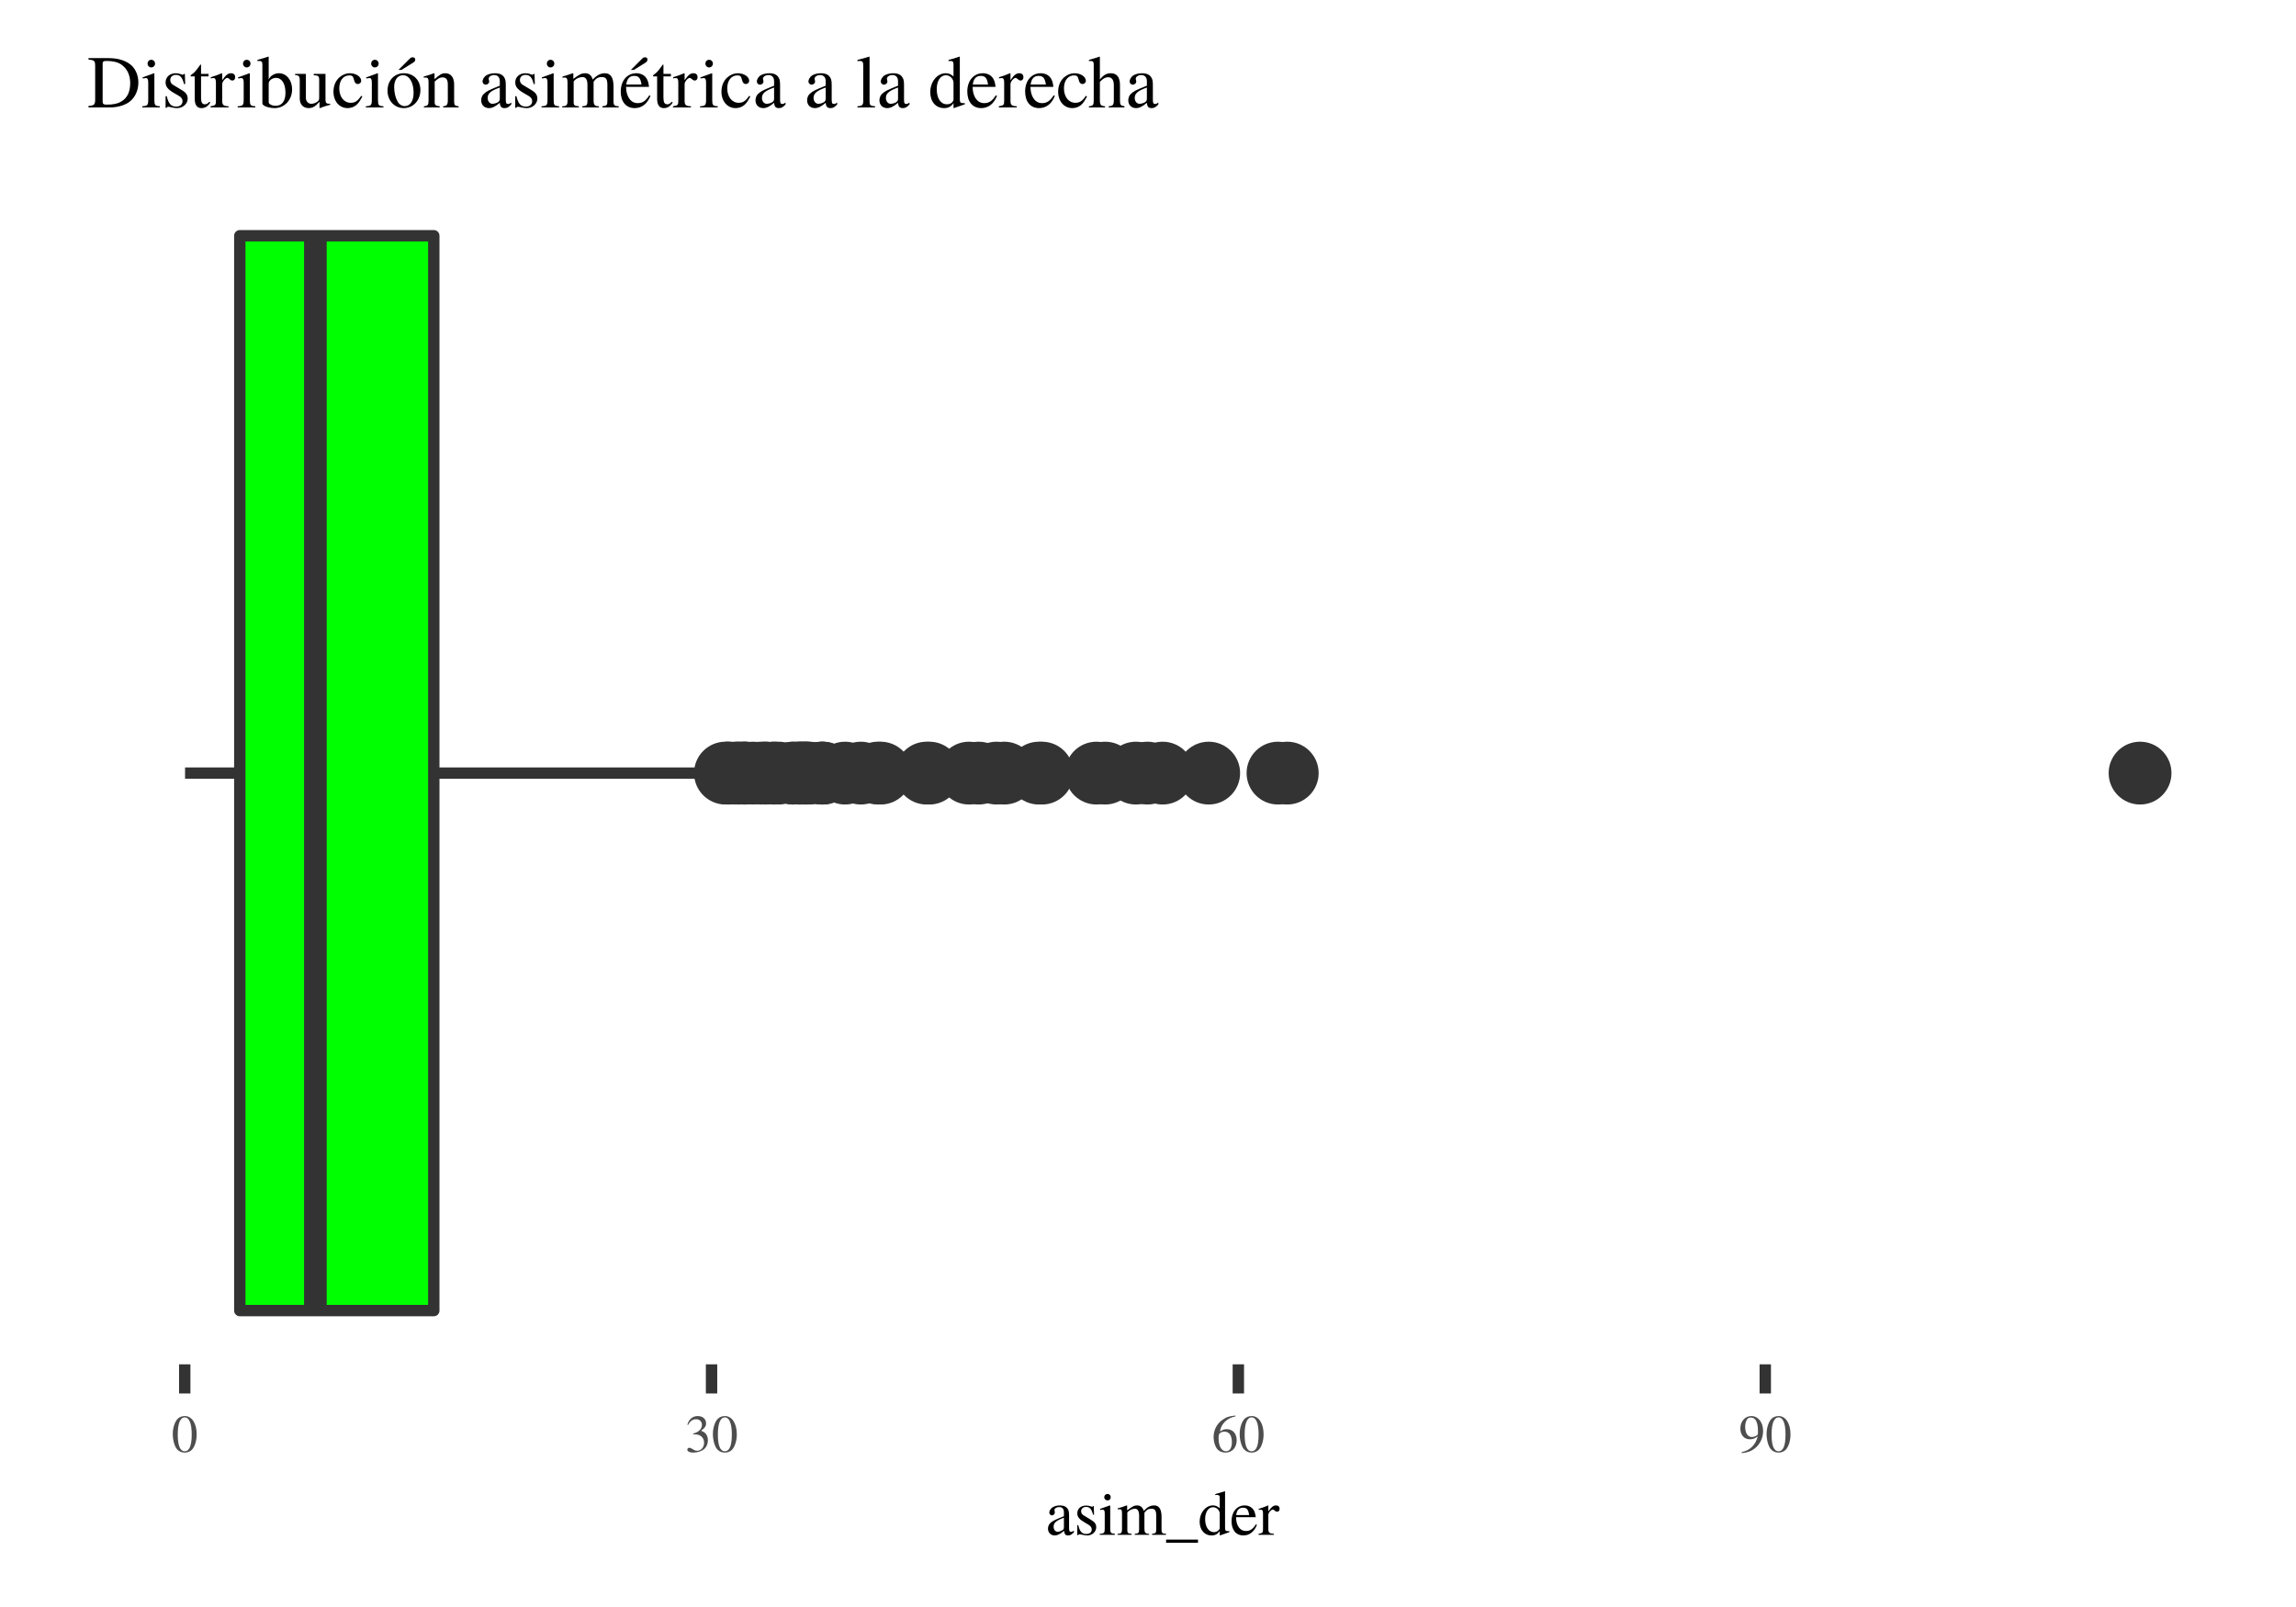
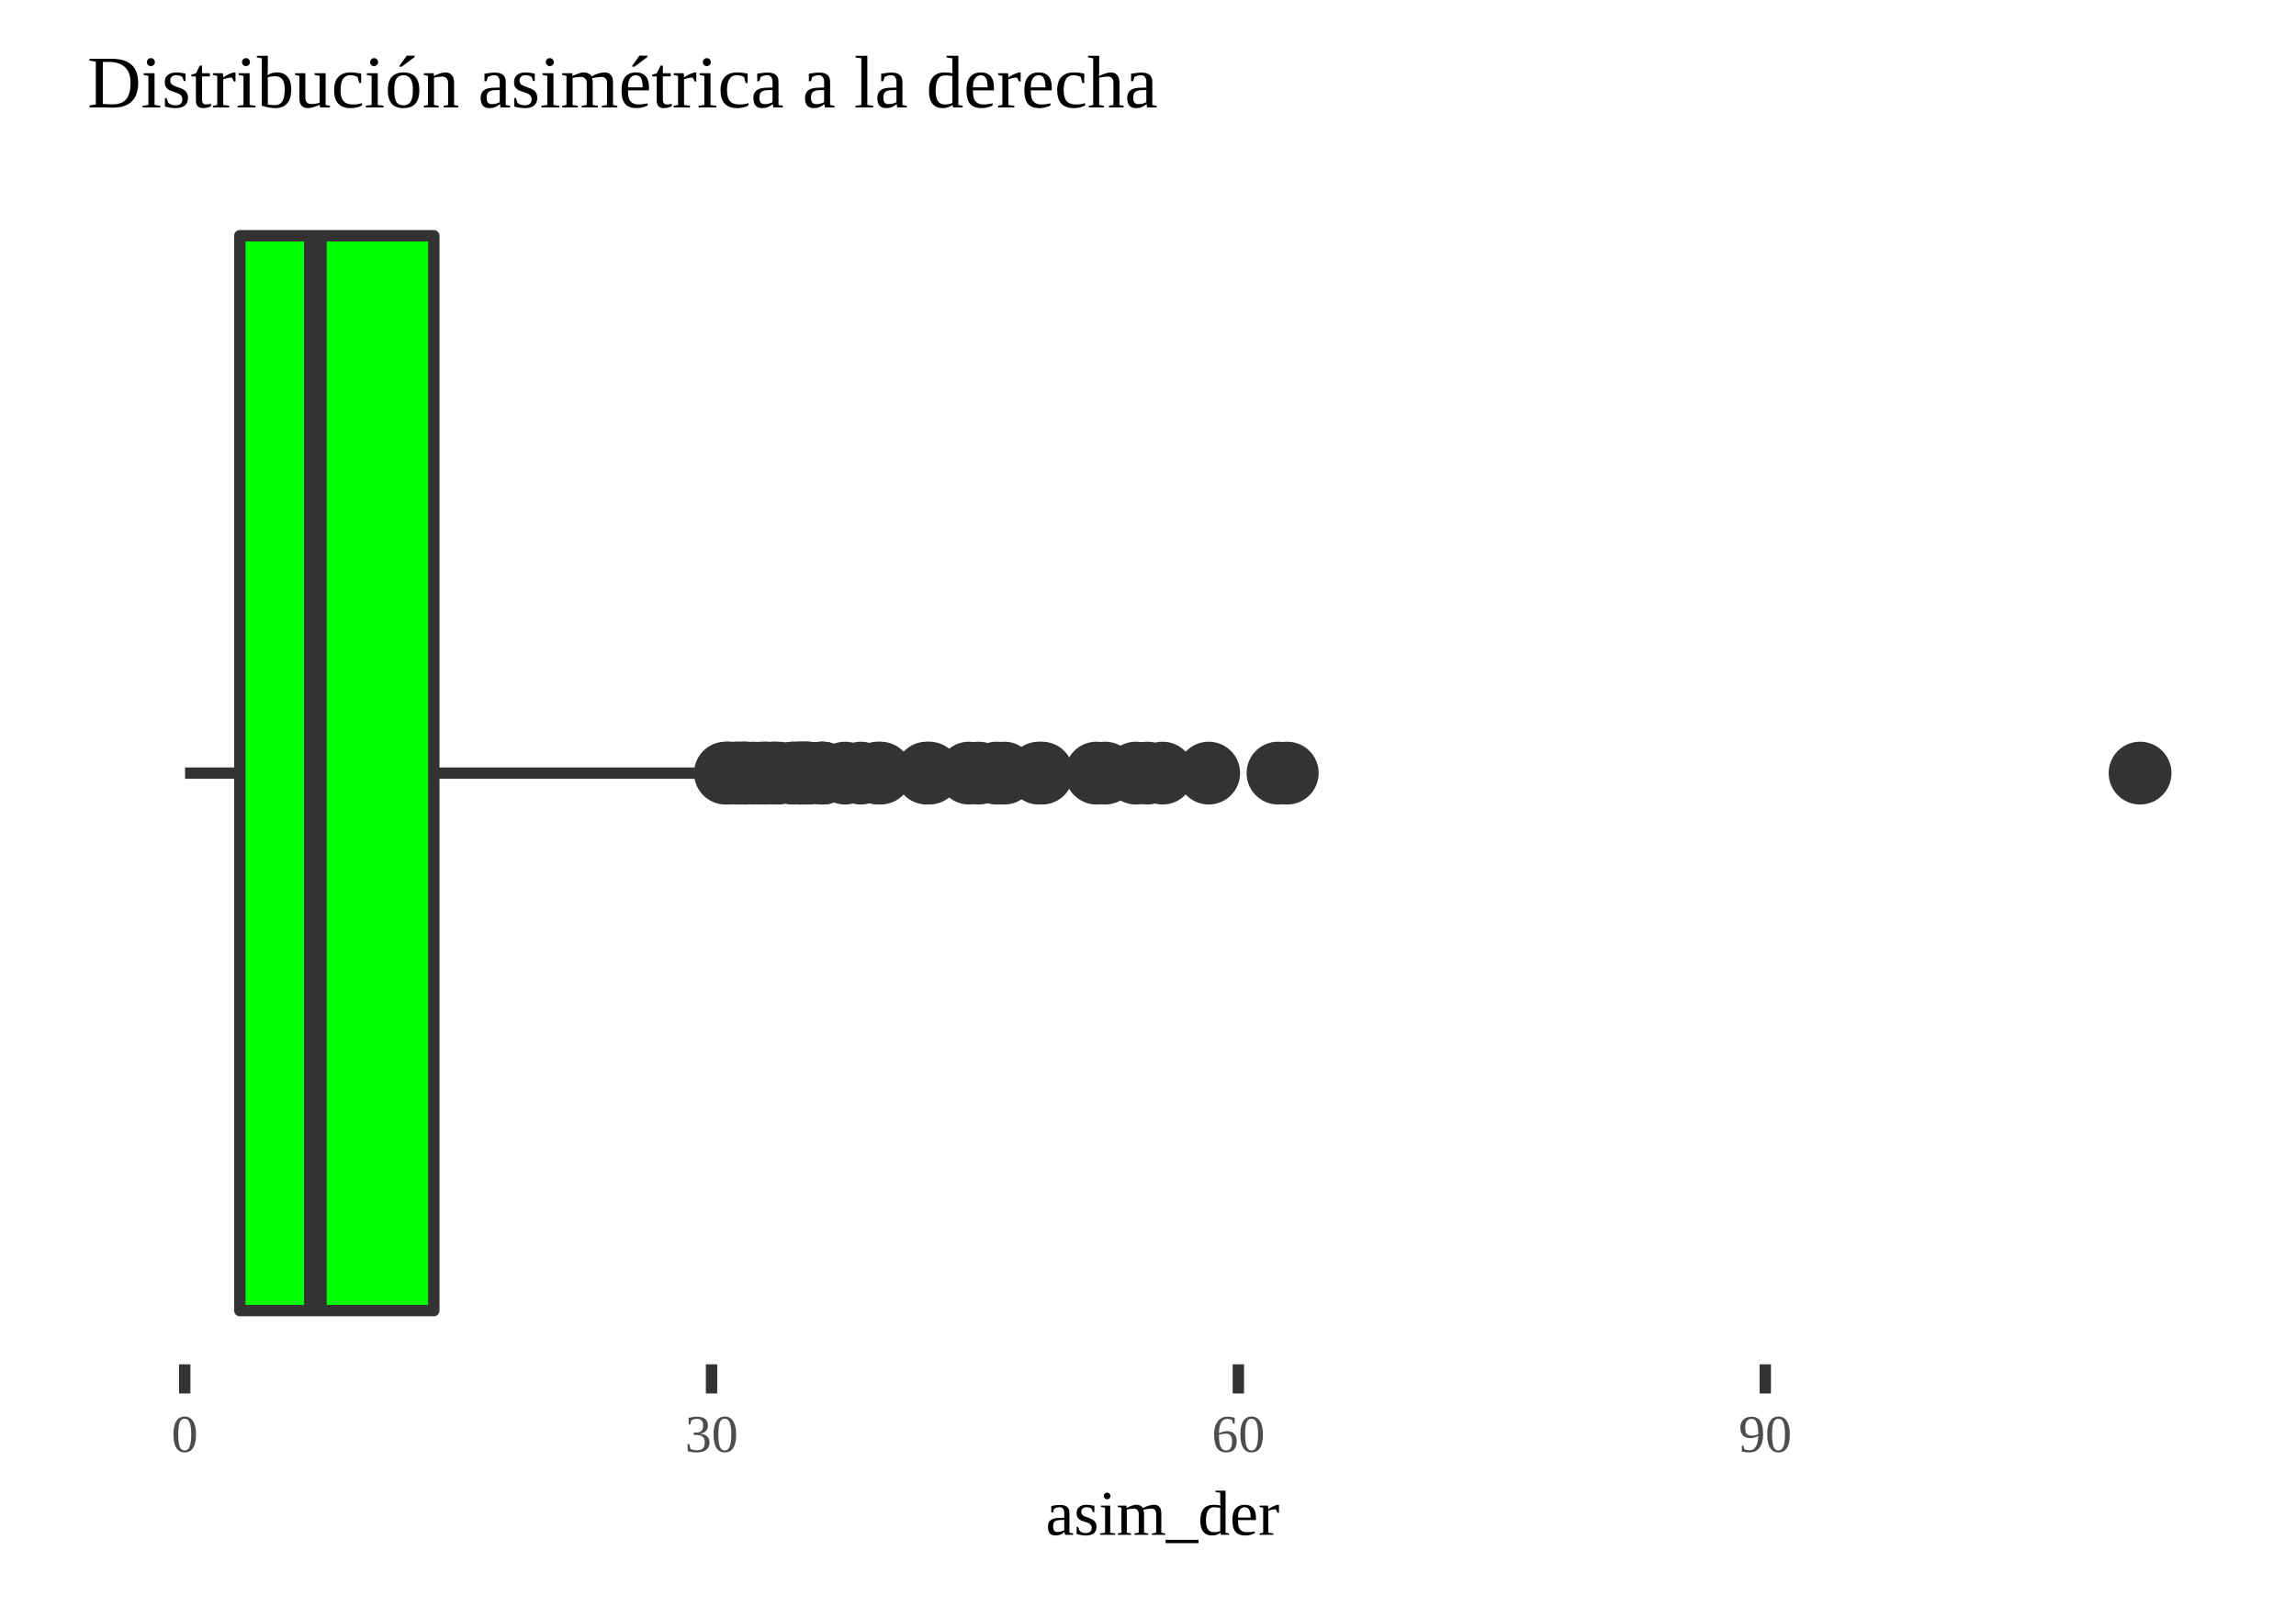
<svg xmlns="http://www.w3.org/2000/svg" viewBox="0 0 216.00 151.20">
  <defs>
    <style type="text/css">
    line, polyline, polygon, path, rect, circle {
      fill: none;
      stroke: #000000;
      stroke-linecap: round;
      stroke-linejoin: round;
      stroke-miterlimit: 10.00;
    }
  </style>
  </defs>
  <rect width="100%" height="100%" style="stroke: none; fill: #FFFFFF;" />
  <defs>
    <clipPath id="cpOC4yMnwyMTAuNTJ8MTI4LjM3fDE3LjEy">
      <rect x="8.22" y="17.12" width="202.30" height="111.25" />
    </clipPath>
  </defs>
  <circle cx="72.06" cy="72.74" r="1.95pt" style="stroke-width: 0.71; stroke: #333333; fill: #333333;" clip-path="url(#cpOC4yMnwyMTAuNTJ8MTI4LjM3fDE3LjEy)" />
  <circle cx="75.85" cy="72.74" r="1.95pt" style="stroke-width: 0.71; stroke: #333333; fill: #333333;" clip-path="url(#cpOC4yMnwyMTAuNTJ8MTI4LjM3fDE3LjEy)" />
  <circle cx="107.94" cy="72.74" r="1.95pt" style="stroke-width: 0.71; stroke: #333333; fill: #333333;" clip-path="url(#cpOC4yMnwyMTAuNTJ8MTI4LjM3fDE3LjEy)" />
  <circle cx="68.25" cy="72.74" r="1.95pt" style="stroke-width: 0.71; stroke: #333333; fill: #333333;" clip-path="url(#cpOC4yMnwyMTAuNTJ8MTI4LjM3fDE3LjEy)" />
  <circle cx="109.38" cy="72.74" r="1.95pt" style="stroke-width: 0.71; stroke: #333333; fill: #333333;" clip-path="url(#cpOC4yMnwyMTAuNTJ8MTI4LjM3fDE3LjEy)" />
  <circle cx="93.75" cy="72.74" r="1.95pt" style="stroke-width: 0.71; stroke: #333333; fill: #333333;" clip-path="url(#cpOC4yMnwyMTAuNTJ8MTI4LjM3fDE3LjEy)" />
  <circle cx="120.23" cy="72.74" r="1.95pt" style="stroke-width: 0.71; stroke: #333333; fill: #333333;" clip-path="url(#cpOC4yMnwyMTAuNTJ8MTI4LjM3fDE3LjEy)" />
  <circle cx="79.50" cy="72.74" r="1.95pt" style="stroke-width: 0.71; stroke: #333333; fill: #333333;" clip-path="url(#cpOC4yMnwyMTAuNTJ8MTI4LjM3fDE3LjEy)" />
  <circle cx="74.64" cy="72.74" r="1.95pt" style="stroke-width: 0.71; stroke: #333333; fill: #333333;" clip-path="url(#cpOC4yMnwyMTAuNTJ8MTI4LjM3fDE3LjEy)" />
  <circle cx="75.29" cy="72.74" r="1.95pt" style="stroke-width: 0.71; stroke: #333333; fill: #333333;" clip-path="url(#cpOC4yMnwyMTAuNTJ8MTI4LjM3fDE3LjEy)" />
  <circle cx="74.61" cy="72.74" r="1.95pt" style="stroke-width: 0.71; stroke: #333333; fill: #333333;" clip-path="url(#cpOC4yMnwyMTAuNTJ8MTI4LjM3fDE3LjEy)" />
  <circle cx="75.16" cy="72.74" r="1.95pt" style="stroke-width: 0.71; stroke: #333333; fill: #333333;" clip-path="url(#cpOC4yMnwyMTAuNTJ8MTI4LjM3fDE3LjEy)" />
  <circle cx="75.90" cy="72.74" r="1.95pt" style="stroke-width: 0.71; stroke: #333333; fill: #333333;" clip-path="url(#cpOC4yMnwyMTAuNTJ8MTI4LjM3fDE3LjEy)" />
  <circle cx="72.81" cy="72.74" r="1.95pt" style="stroke-width: 0.71; stroke: #333333; fill: #333333;" clip-path="url(#cpOC4yMnwyMTAuNTJ8MTI4LjM3fDE3LjEy)" />
  <circle cx="82.59" cy="72.74" r="1.95pt" style="stroke-width: 0.71; stroke: #333333; fill: #333333;" clip-path="url(#cpOC4yMnwyMTAuNTJ8MTI4LjM3fDE3LjEy)" />
  <circle cx="106.86" cy="72.74" r="1.95pt" style="stroke-width: 0.71; stroke: #333333; fill: #333333;" clip-path="url(#cpOC4yMnwyMTAuNTJ8MTI4LjM3fDE3LjEy)" />
  <circle cx="72.01" cy="72.74" r="1.95pt" style="stroke-width: 0.71; stroke: #333333; fill: #333333;" clip-path="url(#cpOC4yMnwyMTAuNTJ8MTI4LjM3fDE3LjEy)" />
  <circle cx="91.16" cy="72.74" r="1.95pt" style="stroke-width: 0.71; stroke: #333333; fill: #333333;" clip-path="url(#cpOC4yMnwyMTAuNTJ8MTI4LjM3fDE3LjEy)" />
  <circle cx="69.17" cy="72.74" r="1.95pt" style="stroke-width: 0.71; stroke: #333333; fill: #333333;" clip-path="url(#cpOC4yMnwyMTAuNTJ8MTI4LjM3fDE3LjEy)" />
  <circle cx="98.03" cy="72.74" r="1.95pt" style="stroke-width: 0.71; stroke: #333333; fill: #333333;" clip-path="url(#cpOC4yMnwyMTAuNTJ8MTI4LjM3fDE3LjEy)" />
  <circle cx="68.56" cy="72.74" r="1.95pt" style="stroke-width: 0.71; stroke: #333333; fill: #333333;" clip-path="url(#cpOC4yMnwyMTAuNTJ8MTI4LjM3fDE3LjEy)" />
  <circle cx="103.15" cy="72.74" r="1.95pt" style="stroke-width: 0.71; stroke: #333333; fill: #333333;" clip-path="url(#cpOC4yMnwyMTAuNTJ8MTI4LjM3fDE3LjEy)" />
  <circle cx="201.33" cy="72.74" r="1.95pt" style="stroke-width: 0.71; stroke: #333333; fill: #333333;" clip-path="url(#cpOC4yMnwyMTAuNTJ8MTI4LjM3fDE3LjEy)" />
  <circle cx="121.10" cy="72.74" r="1.95pt" style="stroke-width: 0.71; stroke: #333333; fill: #333333;" clip-path="url(#cpOC4yMnwyMTAuNTJ8MTI4LjM3fDE3LjEy)" />
  <circle cx="103.97" cy="72.74" r="1.95pt" style="stroke-width: 0.71; stroke: #333333; fill: #333333;" clip-path="url(#cpOC4yMnwyMTAuNTJ8MTI4LjM3fDE3LjEy)" />
  <circle cx="87.43" cy="72.74" r="1.95pt" style="stroke-width: 0.71; stroke: #333333; fill: #333333;" clip-path="url(#cpOC4yMnwyMTAuNTJ8MTI4LjM3fDE3LjEy)" />
  <circle cx="77.35" cy="72.74" r="1.95pt" style="stroke-width: 0.71; stroke: #333333; fill: #333333;" clip-path="url(#cpOC4yMnwyMTAuNTJ8MTI4LjM3fDE3LjEy)" />
  <circle cx="87.17" cy="72.74" r="1.95pt" style="stroke-width: 0.71; stroke: #333333; fill: #333333;" clip-path="url(#cpOC4yMnwyMTAuNTJ8MTI4LjM3fDE3LjEy)" />
  <circle cx="71.59" cy="72.74" r="1.95pt" style="stroke-width: 0.71; stroke: #333333; fill: #333333;" clip-path="url(#cpOC4yMnwyMTAuNTJ8MTI4LjM3fDE3LjEy)" />
  <circle cx="73.26" cy="72.74" r="1.95pt" style="stroke-width: 0.71; stroke: #333333; fill: #333333;" clip-path="url(#cpOC4yMnwyMTAuNTJ8MTI4LjM3fDE3LjEy)" />
  <circle cx="94.48" cy="72.74" r="1.95pt" style="stroke-width: 0.71; stroke: #333333; fill: #333333;" clip-path="url(#cpOC4yMnwyMTAuNTJ8MTI4LjM3fDE3LjEy)" />
  <circle cx="80.98" cy="72.74" r="1.95pt" style="stroke-width: 0.71; stroke: #333333; fill: #333333;" clip-path="url(#cpOC4yMnwyMTAuNTJ8MTI4LjM3fDE3LjEy)" />
  <circle cx="70.84" cy="72.74" r="1.95pt" style="stroke-width: 0.71; stroke: #333333; fill: #333333;" clip-path="url(#cpOC4yMnwyMTAuNTJ8MTI4LjM3fDE3LjEy)" />
  <circle cx="75.20" cy="72.74" r="1.95pt" style="stroke-width: 0.71; stroke: #333333; fill: #333333;" clip-path="url(#cpOC4yMnwyMTAuNTJ8MTI4LjM3fDE3LjEy)" />
  <circle cx="97.73" cy="72.74" r="1.95pt" style="stroke-width: 0.71; stroke: #333333; fill: #333333;" clip-path="url(#cpOC4yMnwyMTAuNTJ8MTI4LjM3fDE3LjEy)" />
  <circle cx="92.07" cy="72.74" r="1.95pt" style="stroke-width: 0.71; stroke: #333333; fill: #333333;" clip-path="url(#cpOC4yMnwyMTAuNTJ8MTI4LjM3fDE3LjEy)" />
  <circle cx="72.80" cy="72.74" r="1.95pt" style="stroke-width: 0.71; stroke: #333333; fill: #333333;" clip-path="url(#cpOC4yMnwyMTAuNTJ8MTI4LjM3fDE3LjEy)" />
  <circle cx="75.71" cy="72.74" r="1.95pt" style="stroke-width: 0.71; stroke: #333333; fill: #333333;" clip-path="url(#cpOC4yMnwyMTAuNTJ8MTI4LjM3fDE3LjEy)" />
  <circle cx="69.44" cy="72.74" r="1.95pt" style="stroke-width: 0.71; stroke: #333333; fill: #333333;" clip-path="url(#cpOC4yMnwyMTAuNTJ8MTI4LjM3fDE3LjEy)" />
  <circle cx="69.59" cy="72.74" r="1.95pt" style="stroke-width: 0.71; stroke: #333333; fill: #333333;" clip-path="url(#cpOC4yMnwyMTAuNTJ8MTI4LjM3fDE3LjEy)" />
  <circle cx="68.52" cy="72.74" r="1.95pt" style="stroke-width: 0.71; stroke: #333333; fill: #333333;" clip-path="url(#cpOC4yMnwyMTAuNTJ8MTI4LjM3fDE3LjEy)" />
  <circle cx="77.29" cy="72.74" r="1.95pt" style="stroke-width: 0.71; stroke: #333333; fill: #333333;" clip-path="url(#cpOC4yMnwyMTAuNTJ8MTI4LjM3fDE3LjEy)" />
  <circle cx="69.97" cy="72.74" r="1.95pt" style="stroke-width: 0.71; stroke: #333333; fill: #333333;" clip-path="url(#cpOC4yMnwyMTAuNTJ8MTI4LjM3fDE3LjEy)" />
  <circle cx="113.71" cy="72.74" r="1.95pt" style="stroke-width: 0.71; stroke: #333333; fill: #333333;" clip-path="url(#cpOC4yMnwyMTAuNTJ8MTI4LjM3fDE3LjEy)" />
  <circle cx="75.55" cy="72.74" r="1.95pt" style="stroke-width: 0.71; stroke: #333333; fill: #333333;" clip-path="url(#cpOC4yMnwyMTAuNTJ8MTI4LjM3fDE3LjEy)" />
  <circle cx="76.15" cy="72.74" r="1.95pt" style="stroke-width: 0.71; stroke: #333333; fill: #333333;" clip-path="url(#cpOC4yMnwyMTAuNTJ8MTI4LjM3fDE3LjEy)" />
  <circle cx="70.11" cy="72.74" r="1.95pt" style="stroke-width: 0.71; stroke: #333333; fill: #333333;" clip-path="url(#cpOC4yMnwyMTAuNTJ8MTI4LjM3fDE3LjEy)" />
  <circle cx="70.12" cy="72.74" r="1.95pt" style="stroke-width: 0.71; stroke: #333333; fill: #333333;" clip-path="url(#cpOC4yMnwyMTAuNTJ8MTI4LjM3fDE3LjEy)" />
  <circle cx="82.85" cy="72.74" r="1.95pt" style="stroke-width: 0.71; stroke: #333333; fill: #333333;" clip-path="url(#cpOC4yMnwyMTAuNTJ8MTI4LjM3fDE3LjEy)" />
  <circle cx="77.44" cy="72.74" r="1.95pt" style="stroke-width: 0.71; stroke: #333333; fill: #333333;" clip-path="url(#cpOC4yMnwyMTAuNTJ8MTI4LjM3fDE3LjEy)" />
  <line x1="40.81" y1="72.74" x2="67.42" y2="72.74" style="stroke-width: 1.07; stroke: #333333; stroke-linecap: butt;" clip-path="url(#cpOC4yMnwyMTAuNTJ8MTI4LjM3fDE3LjEy)" />
  <line x1="22.56" y1="72.74" x2="17.41" y2="72.74" style="stroke-width: 1.07; stroke: #333333; stroke-linecap: butt;" clip-path="url(#cpOC4yMnwyMTAuNTJ8MTI4LjM3fDE3LjEy)" />
  <polygon points="40.81,123.31 22.56,123.31 22.56,22.18 40.81,22.18 40.81,123.31 " style="stroke-width: 1.07; stroke: #333333; fill: #00FF00;" clip-path="url(#cpOC4yMnwyMTAuNTJ8MTI4LjM3fDE3LjEy)" />
  <line x1="29.67" y1="123.31" x2="29.67" y2="22.18" style="stroke-width: 2.13; stroke: #333333; stroke-linecap: butt;" clip-path="url(#cpOC4yMnwyMTAuNTJ8MTI4LjM3fDE3LjEy)" />
  <defs>
    <clipPath id="cpMC4wMHwyMTYuMDB8MTUxLjIwfDAuMDA=">
      <rect x="0.00" y="0.00" width="216.00" height="151.20" />
    </clipPath>
  </defs>
  <polyline points="17.38,131.11 17.38,128.37 " style="stroke-width: 1.07; stroke: #333333; stroke-linecap: butt;" clip-path="url(#cpMC4wMHwyMTYuMDB8MTUxLjIwfDAuMDA=)" />
  <polyline points="66.94,131.11 66.94,128.37 " style="stroke-width: 1.07; stroke: #333333; stroke-linecap: butt;" clip-path="url(#cpMC4wMHwyMTYuMDB8MTUxLjIwfDAuMDA=)" />
  <polyline points="116.50,131.11 116.50,128.37 " style="stroke-width: 1.07; stroke: #333333; stroke-linecap: butt;" clip-path="url(#cpMC4wMHwyMTYuMDB8MTUxLjIwfDAuMDA=)" />
  <polyline points="166.07,131.11 166.07,128.37 " style="stroke-width: 1.07; stroke: #333333; stroke-linecap: butt;" clip-path="url(#cpMC4wMHwyMTYuMDB8MTUxLjIwfDAuMDA=)" />
  <g clip-path="url(#cpMC4wMHwyMTYuMDB8MTUxLjIwfDAuMDA=)">
-     <text x="16.13" y="136.61" style="font-size: 5.00px; fill: #4D4D4D; font-family: TeX Gyre Termes;" textLength="2.50px" lengthAdjust="spacingAndGlyphs">0</text>
+     <text x="16.13" y="136.61" style="font-size: 5.00px; fill: #4D4D4D; font-family: Times New Roman;" textLength="2.50px" lengthAdjust="spacingAndGlyphs">0</text>
  </g>
  <g clip-path="url(#cpMC4wMHwyMTYuMDB8MTUxLjIwfDAuMDA=)">
-     <text x="64.44" y="136.61" style="font-size: 5.00px; fill: #4D4D4D; font-family: TeX Gyre Termes;" textLength="5.00px" lengthAdjust="spacingAndGlyphs">30</text>
+     <text x="64.44" y="136.61" style="font-size: 5.00px; fill: #4D4D4D; font-family: Times New Roman;" textLength="5.00px" lengthAdjust="spacingAndGlyphs">30</text>
  </g>
  <g clip-path="url(#cpMC4wMHwyMTYuMDB8MTUxLjIwfDAuMDA=)">
-     <text x="114.00" y="136.61" style="font-size: 5.00px; fill: #4D4D4D; font-family: TeX Gyre Termes;" textLength="5.00px" lengthAdjust="spacingAndGlyphs">60</text>
+     <text x="114.00" y="136.61" style="font-size: 5.00px; fill: #4D4D4D; font-family: Times New Roman;" textLength="5.00px" lengthAdjust="spacingAndGlyphs">60</text>
  </g>
  <g clip-path="url(#cpMC4wMHwyMTYuMDB8MTUxLjIwfDAuMDA=)">
-     <text x="163.57" y="136.61" style="font-size: 5.00px; fill: #4D4D4D; font-family: TeX Gyre Termes;" textLength="5.00px" lengthAdjust="spacingAndGlyphs">90</text>
+     <text x="163.57" y="136.61" style="font-size: 5.00px; fill: #4D4D4D; font-family: Times New Roman;" textLength="5.00px" lengthAdjust="spacingAndGlyphs">90</text>
  </g>
  <g clip-path="url(#cpMC4wMHwyMTYuMDB8MTUxLjIwfDAuMDA=)">
-     <text x="98.37" y="144.41" style="font-size: 6.00px; font-family: TeX Gyre Termes;" textLength="22.00px" lengthAdjust="spacingAndGlyphs">asim_der</text>
+     <text x="98.37" y="144.41" style="font-size: 6.00px; font-family: Times New Roman;" textLength="21.99px" lengthAdjust="spacingAndGlyphs">asim_der</text>
  </g>
  <g clip-path="url(#cpMC4wMHwyMTYuMDB8MTUxLjIwfDAuMDA=)">
-     <text x="8.22" y="10.11" style="font-size: 7.00px; font-family: TeX Gyre Termes;" textLength="100.70px" lengthAdjust="spacingAndGlyphs">Distribución asimétrica a la derecha</text>
+     <text x="8.22" y="10.11" style="font-size: 7.00px; font-family: Times New Roman;" textLength="100.68px" lengthAdjust="spacingAndGlyphs">Distribución asimétrica a la derecha</text>
  </g>
</svg>
